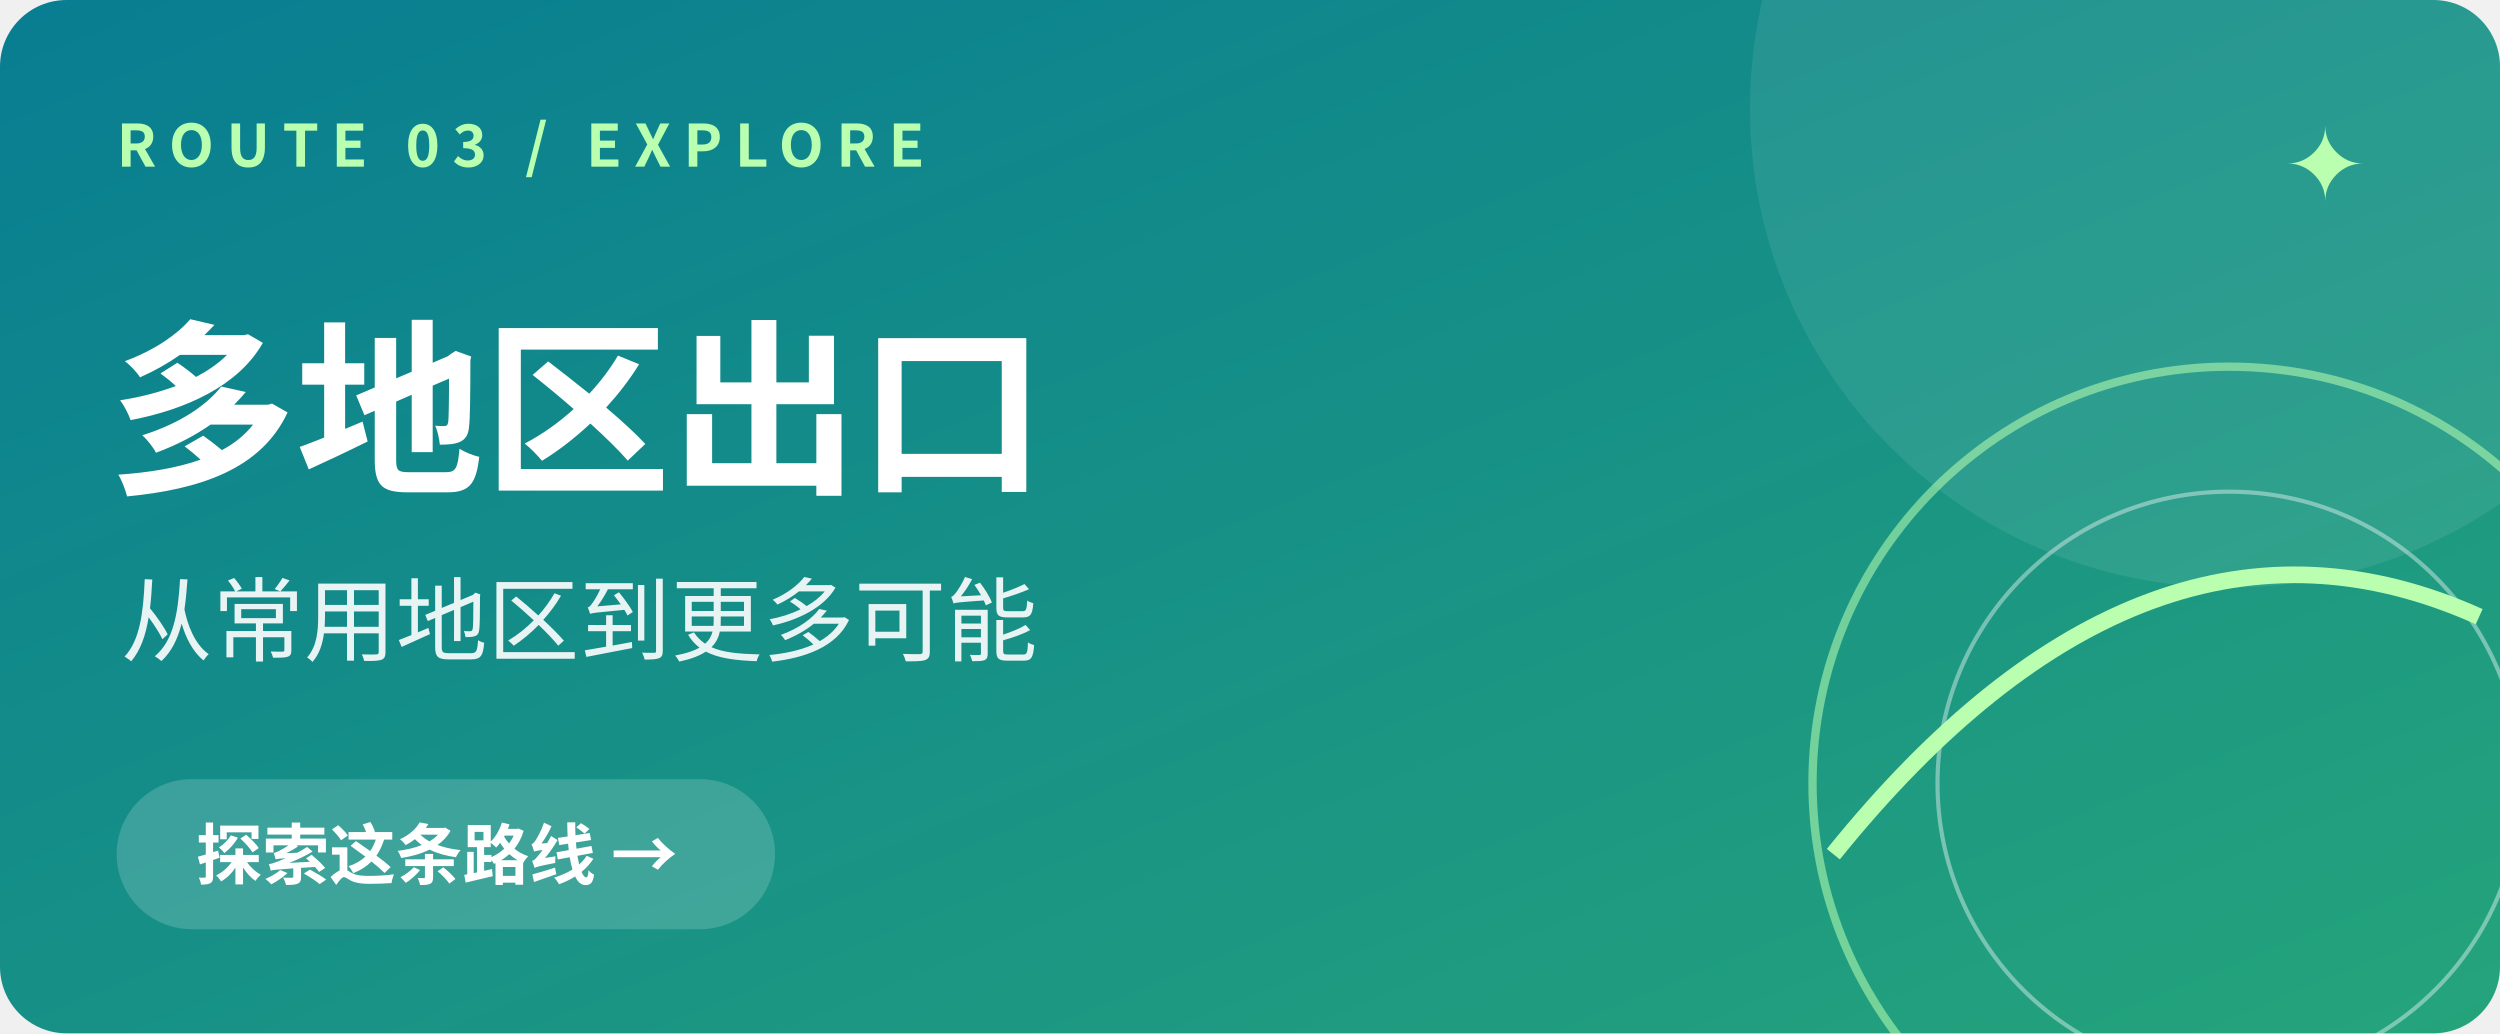
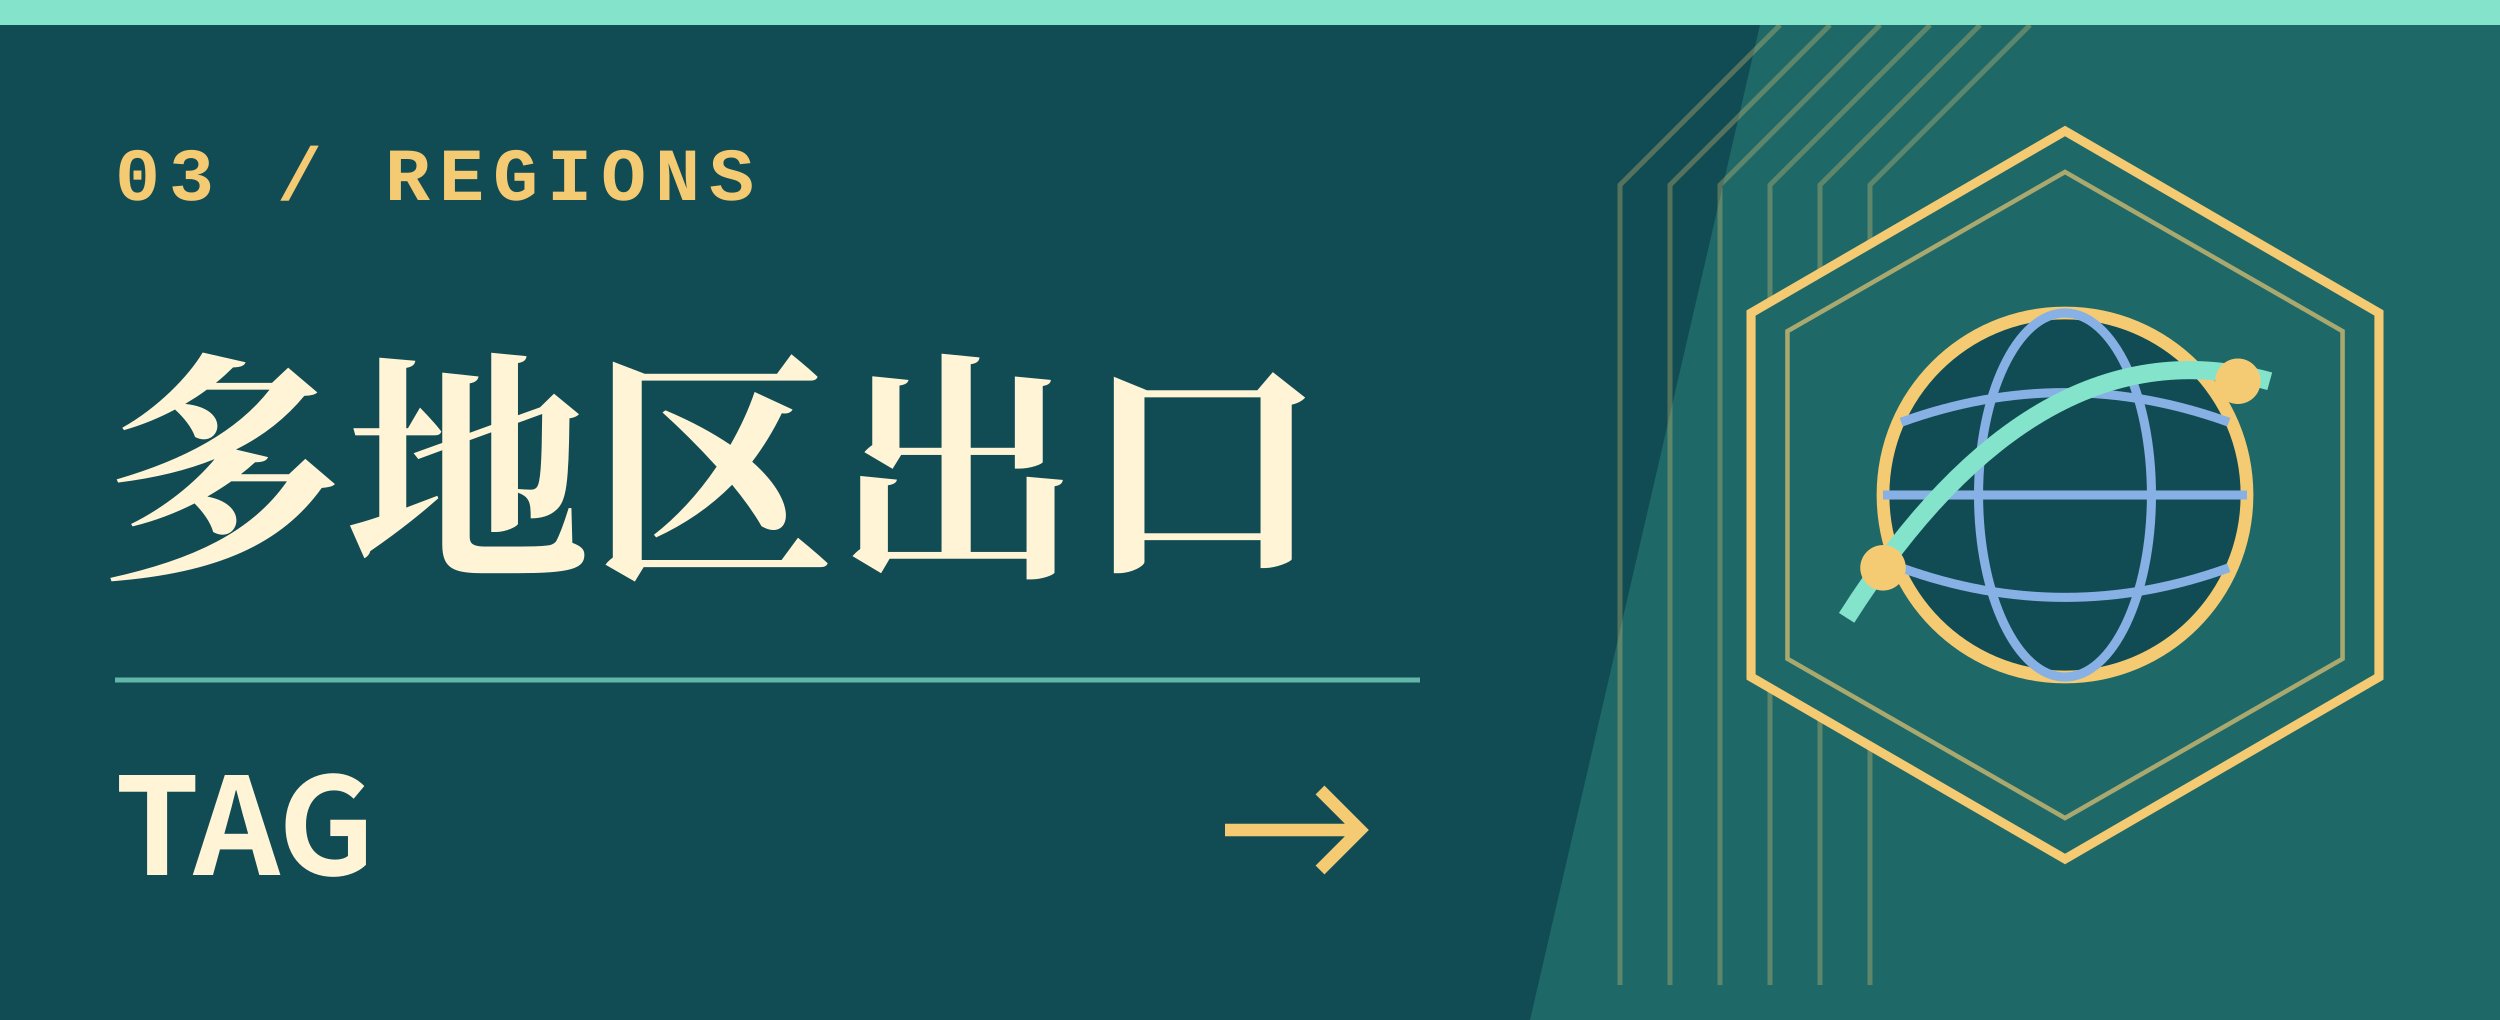
- <svg xmlns="http://www.w3.org/2000/svg" width="600" height="248" viewBox="0 0 600 248" role="img" aria-labelledby="title desc">
-   <defs>
-     <linearGradient id="g" x2="1" y2="1">
-       <stop stop-color="#087d92" />
-       <stop offset="1" stop-color="#25a47b" />
-     </linearGradient>
-   </defs>
-   <rect width="600" height="248" rx="16" fill="url(#g)" />
-   <circle cx="535" cy="26" r="115" fill="#fff" opacity=".08" />
-   <circle cx="535" cy="188" r="100" fill="none" stroke="#baffb0" stroke-width="2" opacity=".55" />
-   <circle cx="535" cy="188" r="70" fill="none" stroke="#fff" opacity=".4" />
-   <path d="M440 205 Q515 112 595 148" fill="none" stroke="#baffb0" stroke-width="4" />
-   <g font-family="Microsoft YaHei,PingFang SC,Noto Sans CJK SC,sans-serif">
-     <text x="28" y="40" font-size="14" letter-spacing="3" font-weight="700" fill="#baffb0">ROUTE 03 / EXPLORE</text>
-     <text x="26" y="115" font-size="45" font-weight="900" fill="#fff">多地区出口</text>
-     <text x="29" y="157" font-size="22" fill="#fff" opacity=".9">从常用地区到更多可能</text>
-     <rect x="28" y="187" width="158" height="36" rx="18" fill="#fff" opacity=".17" />
-     <text x="47" y="211" font-size="16" font-weight="700" fill="#fff">探索这条路线  →</text>
-     <text x="548" y="48" font-size="24" fill="#baffb0">✦</text>
+ <svg xmlns="http://www.w3.org/2000/svg" viewBox="0 0 500 204" width="500" height="204" role="img" aria-labelledby="title desc">
+   <rect x="0" y="0" width="500" height="204" fill="#114c54" />
+   <rect x="0" y="0" width="500" height="5" fill="#84e3cb" />
+   <path d="M352 5h148v199H306Z" fill="#1e6868" />
+   <path d="M356 5l-32 32v160 M366 5l-32 32v160 M376 5l-32 32v160 M386 5l-32 32v160 M396 5l-32 32v160 M406 5l-32 32v160" fill="none" stroke="#f4cb73" stroke-width="1" opacity=".30" />
+   <g transform="translate(413 99) scale(0.91)">
+     <path d="M0-80L69-40v80L0 80l-69-40v-80Z" fill="#1e6868" stroke="#f4cb73" stroke-width="2" />
+     <path d="M0-71l61 35v72L0 71l-61-35v-72Z" fill="none" stroke="#f4cb73" stroke-width="1" opacity=".65" />
+     <circle r="40" fill="#114c54" stroke="#f4cb73" stroke-width="2.8" />
+     <ellipse rx="19" ry="40" fill="none" stroke="#87b0e5" stroke-width="2" />
+     <path d="M-36-16q36-13 72 0m-76 16h80m-76 16q36 13 72 0" fill="none" stroke="#87b0e5" stroke-width="2" />
+     <path d="M-48 27Q-6-39 45-25" fill="none" stroke="#84e3cb" stroke-width="4" />
+     <circle cx="-40" cy="16" r="5" fill="#f4cb73" />
+     <circle cx="38" cy="-25" r="5" fill="#f4cb73" />
  </g>
+   <text x="23" y="40" fill="#f4cb73" font-family="Consolas,'Liberation Mono',monospace" font-size="15" font-weight="700" letter-spacing="1.8">03   /   REGIONS</text>
+   <text x="20" y="112" fill="#fff4d6" font-family="Georgia,'Noto Serif CJK SC','Songti SC',SimSun,serif" font-size="49" font-weight="800">多地区出口</text>
+   <path d="M23 136h261" fill="none" stroke="#84e3cb" stroke-width="1" opacity=".70" />
+   <text x="23" y="175" fill="#fff4d6" font-family="'Microsoft YaHei','PingFang SC','Noto Sans CJK SC',sans-serif" font-size="27" font-weight="700">TAG</text>
+   <path d="M245 166h27m-8-8 8 8-8 8" fill="none" stroke="#f4cb73" stroke-width="2.5" />
</svg>
